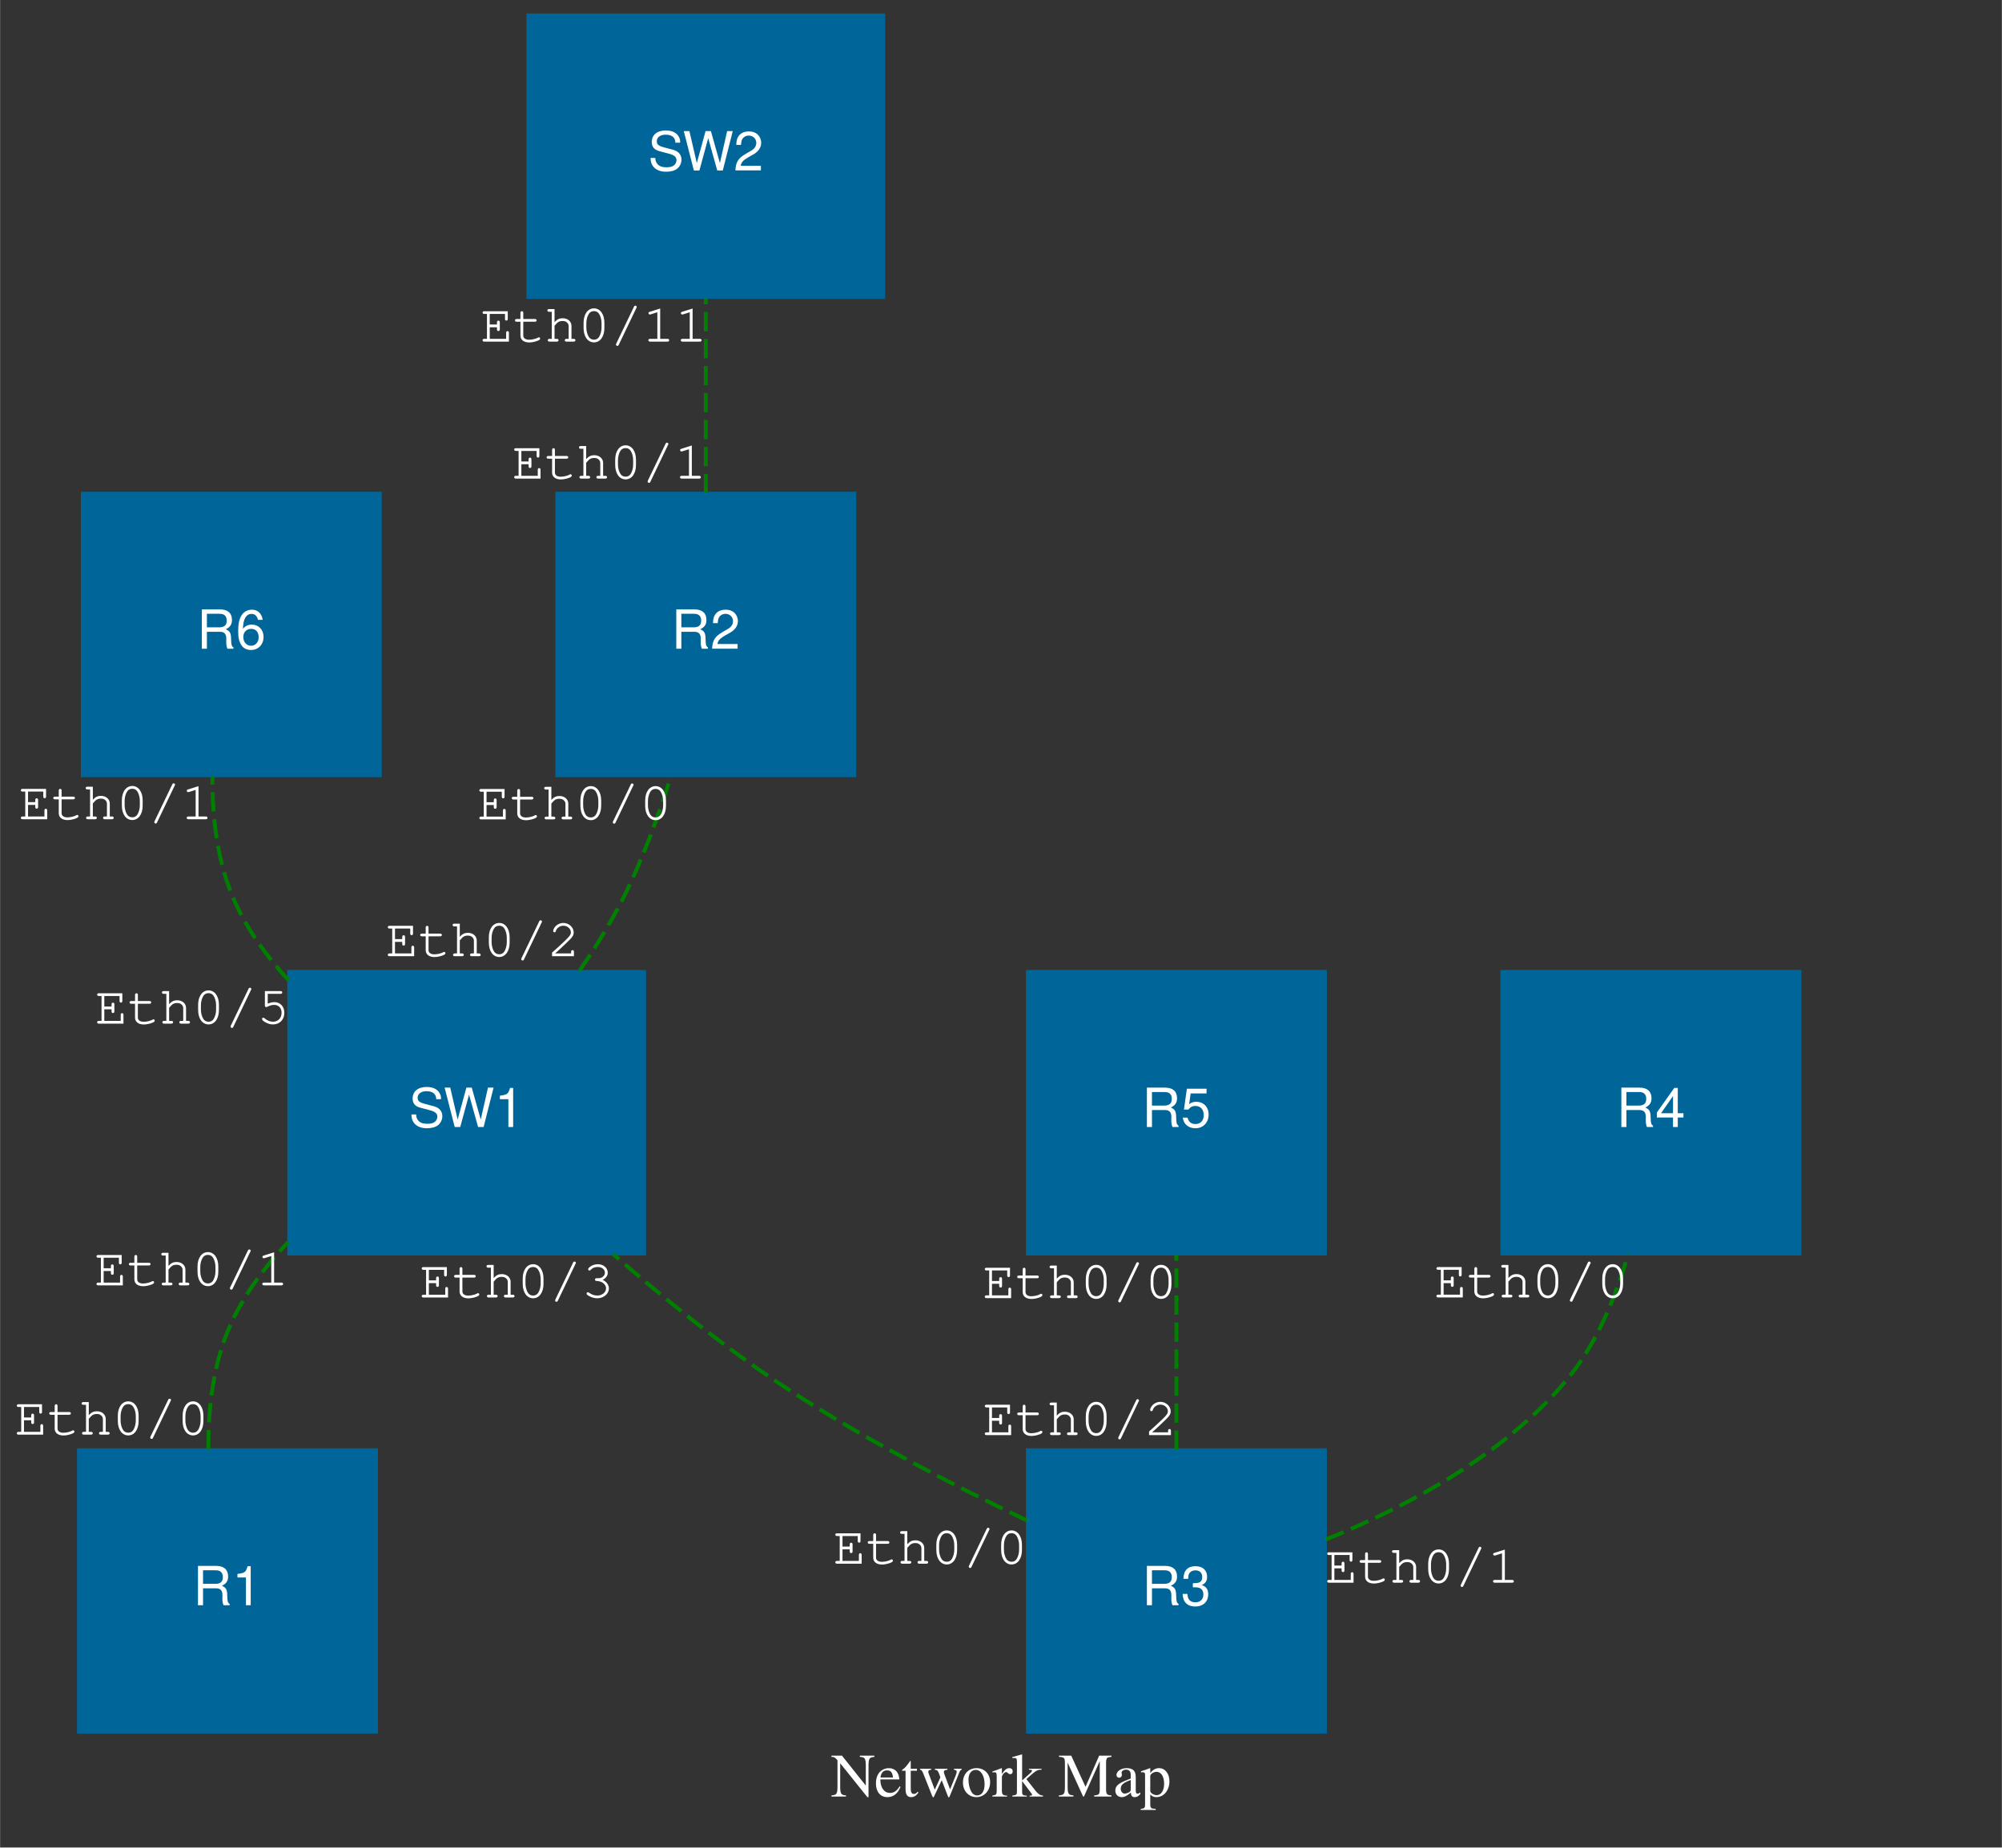
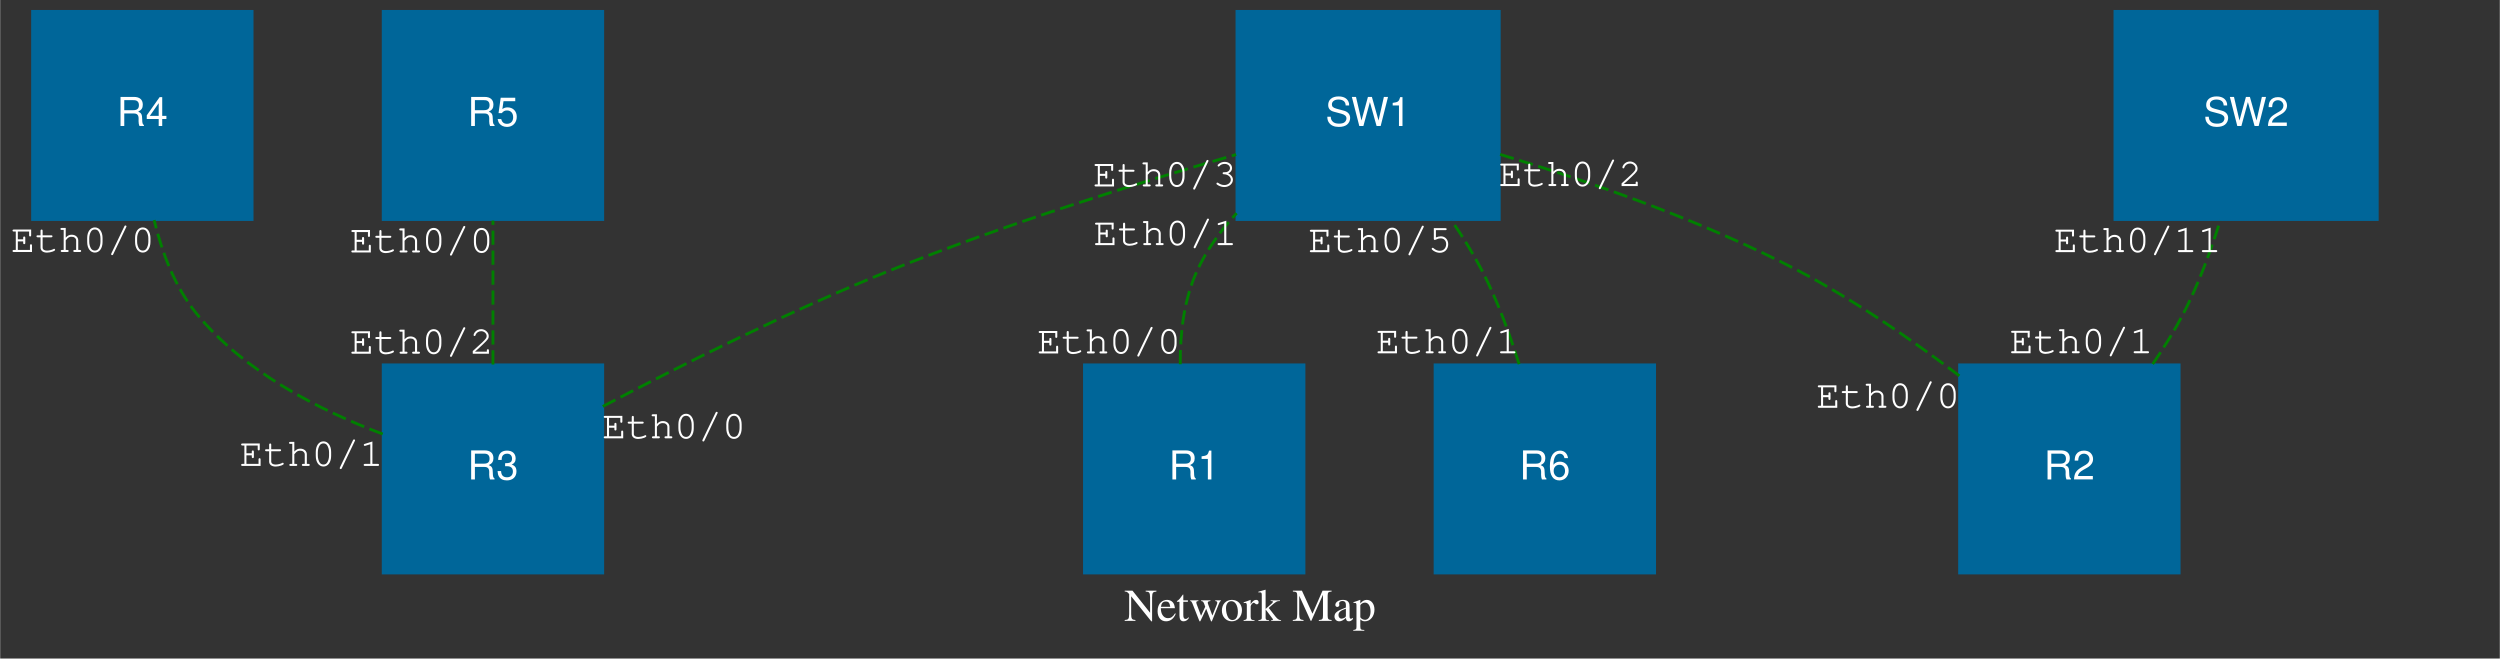
- <svg xmlns="http://www.w3.org/2000/svg" width="519pt" height="479pt" viewBox="0.00 0.00 518.94 479.00">
-   <g id="graph0" class="graph" transform="scale(1 1) rotate(0) translate(4 475)">
-     <polygon fill="#333333" stroke="none" points="-4,4 -4,-475 514.941,-475 514.941,4 -4,4" />
-     <text text-anchor="middle" x="255.471" y="-9.2" font-family="Times,serif" font-size="16.00" fill="white">Network Map</text>
+ <svg xmlns="http://www.w3.org/2000/svg" width="877pt" height="231pt" viewBox="0.00 0.00 876.86 231.00">
+   <g id="graph0" class="graph" transform="scale(1 1) rotate(0) translate(4 227)">
+     <polygon fill="#333333" stroke="none" points="-4,4 -4,-227 872.861,-227 872.861,4 -4,4" />
+     <text text-anchor="middle" x="434.431" y="-9.2" font-family="Times,serif" font-size="16.00" fill="white">Network Map</text>
    <g id="node1" class="node">
-       <polygon fill="#006699" stroke="#006699" points="94.441,-347 17.441,-347 17.441,-274 94.441,-274 94.441,-347" />
-       <text text-anchor="middle" x="55.941" y="-306.8" font-family="Helvetica,sans-Serif" font-size="14.00" fill="white">R6</text>
+       <polygon fill="#006699" stroke="#006699" points="453.361,-99 376.361,-99 376.361,-26 453.361,-26 453.361,-99" />
+       <text text-anchor="middle" x="414.861" y="-58.8" font-family="Helvetica,sans-Serif" font-size="14.00" fill="white">R1</text>
+     </g>
+     <g id="node4" class="node">
+       <polygon fill="#006699" stroke="#006699" points="521.861,-223 429.861,-223 429.861,-150 521.861,-150 521.861,-223" />
+       <text text-anchor="middle" x="475.861" y="-182.8" font-family="Helvetica,sans-Serif" font-size="14.00" fill="white">SW1</text>
+     </g>
+     <g id="edge1" class="edge">
+       <path fill="none" stroke="green" stroke-dasharray="5,2" d="M409.97,-99.212C409.875,-110.148 411.264,-121.939 415.861,-132 419.225,-139.362 424.145,-146.135 429.742,-152.207" />
+       <text text-anchor="middle" x="465.861" y="-120.8" font-family="Courier,monospace" font-size="14.00" fill="white">            </text>
+       <text text-anchor="middle" x="404.742" y="-141.007" font-family="Courier,monospace" font-size="14.00" fill="white">Eth0/1</text>
+       <text text-anchor="middle" x="384.97" y="-103.012" font-family="Courier,monospace" font-size="14.00" fill="white">Eth0/0</text>
    </g>
    <g id="node2" class="node">
-       <polygon fill="#006699" stroke="#006699" points="339.441,-223 262.441,-223 262.441,-150 339.441,-150 339.441,-223" />
-       <text text-anchor="middle" x="300.941" y="-182.8" font-family="Helvetica,sans-Serif" font-size="14.00" fill="white">R5</text>
+       <polygon fill="#006699" stroke="#006699" points="829.861,-223 737.861,-223 737.861,-150 829.861,-150 829.861,-223" />
+       <text text-anchor="middle" x="783.861" y="-182.8" font-family="Helvetica,sans-Serif" font-size="14.00" fill="white">SW2</text>
    </g>
    <g id="node3" class="node">
-       <polygon fill="#006699" stroke="#006699" points="162.941,-223 70.941,-223 70.941,-150 162.941,-150 162.941,-223" />
-       <text text-anchor="middle" x="116.941" y="-182.8" font-family="Helvetica,sans-Serif" font-size="14.00" fill="white">SW1</text>
+       <polygon fill="#006699" stroke="#006699" points="207.361,-99 130.361,-99 130.361,-26 207.361,-26 207.361,-99" />
+       <text text-anchor="middle" x="168.861" y="-58.8" font-family="Helvetica,sans-Serif" font-size="14.00" fill="white">R3</text>
+     </g>
+     <g id="edge2" class="edge">
+       <path fill="none" stroke="green" stroke-dasharray="5,2" d="M207.393,-84.431C234.904,-98.892 273.052,-117.972 307.861,-132 348.177,-148.247 395.457,-162.931 429.571,-172.787" />
+       <text text-anchor="middle" x="357.861" y="-120.8" font-family="Courier,monospace" font-size="14.00" fill="white">            </text>
+       <text text-anchor="middle" x="404.571" y="-161.587" font-family="Courier,monospace" font-size="14.00" fill="white">Eth0/3</text>
+       <text text-anchor="middle" x="232.393" y="-73.231" font-family="Courier,monospace" font-size="14.00" fill="white">Eth0/0</text>
+     </g>
+     <g id="node7" class="node">
+       <polygon fill="#006699" stroke="#006699" points="84.361,-223 7.361,-223 7.361,-150 84.361,-150 84.361,-223" />
+       <text text-anchor="middle" x="45.861" y="-182.8" font-family="Helvetica,sans-Serif" font-size="14.00" fill="white">R4</text>
+     </g>
+     <g id="edge3" class="edge">
+       <path fill="none" stroke="green" stroke-dasharray="5,2" d="M130.188,-74.745C108.081,-83.051 81.523,-96.527 64.861,-117 57.305,-126.285 52.747,-138.368 50,-149.796" />
+       <text text-anchor="middle" x="114.861" y="-120.8" font-family="Courier,monospace" font-size="14.00" fill="white">            </text>
+       <text text-anchor="middle" x="25" y="-138.596" font-family="Courier,monospace" font-size="14.00" fill="white">Eth0/0</text>
+       <text text-anchor="middle" x="105.188" y="-63.545" font-family="Courier,monospace" font-size="14.00" fill="white">Eth0/1</text>
+     </g>
+     <g id="node8" class="node">
+       <polygon fill="#006699" stroke="#006699" points="207.361,-223 130.361,-223 130.361,-150 207.361,-150 207.361,-223" />
+       <text text-anchor="middle" x="168.861" y="-182.8" font-family="Helvetica,sans-Serif" font-size="14.00" fill="white">R5</text>
+     </g>
+     <g id="edge4" class="edge">
+       <path fill="none" stroke="green" stroke-dasharray="5,2" d="M168.861,-99.115C168.861,-115.01 168.861,-133.704 168.861,-149.629" />
+       <text text-anchor="middle" x="218.861" y="-120.8" font-family="Courier,monospace" font-size="14.00" fill="white">            </text>
+       <text text-anchor="middle" x="143.861" y="-138.429" font-family="Courier,monospace" font-size="14.00" fill="white">Eth0/0</text>
+       <text text-anchor="middle" x="143.861" y="-102.915" font-family="Courier,monospace" font-size="14.00" fill="white">Eth0/2</text>
+     </g>
+     <g id="node5" class="node">
+       <polygon fill="#006699" stroke="#006699" points="576.361,-99 499.361,-99 499.361,-26 576.361,-26 576.361,-99" />
+       <text text-anchor="middle" x="537.861" y="-58.8" font-family="Helvetica,sans-Serif" font-size="14.00" fill="white">R6</text>
    </g>
    <g id="edge6" class="edge">
-       <path fill="none" stroke="green" stroke-dasharray="5,2" d="M70.822,-220.793C65.225,-226.865 60.305,-233.638 56.941,-241 52.344,-251.061 50.955,-262.852 51.05,-273.788" />
-       <text text-anchor="middle" x="106.941" y="-244.8" font-family="Courier,monospace" font-size="14.00" fill="white">            </text>
-       <text text-anchor="middle" x="26.05" y="-262.588" font-family="Courier,monospace" font-size="14.00" fill="white">Eth0/1</text>
-       <text text-anchor="middle" x="45.822" y="-209.593" font-family="Courier,monospace" font-size="14.00" fill="white">Eth0/5</text>
+       <path fill="none" stroke="green" stroke-dasharray="5,2" d="M528.831,-99.245C525.454,-110.069 521.131,-121.788 515.861,-132 512.777,-137.977 509.037,-143.993 505.096,-149.721" />
+       <text text-anchor="middle" x="572.861" y="-120.8" font-family="Courier,monospace" font-size="14.00" fill="white">            </text>
+       <text text-anchor="middle" x="480.096" y="-138.521" font-family="Courier,monospace" font-size="14.00" fill="white">Eth0/5</text>
+       <text text-anchor="middle" x="503.831" y="-103.045" font-family="Courier,monospace" font-size="14.00" fill="white">Eth0/1</text>
    </g>
-     <g id="node4" class="node">
-       <polygon fill="#006699" stroke="#006699" points="217.441,-347 140.441,-347 140.441,-274 217.441,-274 217.441,-347" />
-       <text text-anchor="middle" x="178.941" y="-306.8" font-family="Helvetica,sans-Serif" font-size="14.00" fill="white">R2</text>
+     <g id="node6" class="node">
+       <polygon fill="#006699" stroke="#006699" points="760.361,-99 683.361,-99 683.361,-26 760.361,-26 760.361,-99" />
+       <text text-anchor="middle" x="721.861" y="-58.8" font-family="Helvetica,sans-Serif" font-size="14.00" fill="white">R2</text>
+     </g>
+     <g id="edge7" class="edge">
+       <path fill="none" stroke="green" stroke-dasharray="5,2" d="M751.096,-99.278C755.037,-105.007 758.777,-111.023 761.861,-117 767.131,-127.212 771.454,-138.931 774.831,-149.755" />
+       <text text-anchor="middle" x="818.861" y="-120.8" font-family="Courier,monospace" font-size="14.00" fill="white">            </text>
+       <text text-anchor="middle" x="745.831" y="-138.555" font-family="Courier,monospace" font-size="14.00" fill="white">Eth0/11</text>
+       <text text-anchor="middle" x="726.096" y="-103.079" font-family="Courier,monospace" font-size="14.00" fill="white">Eth0/1</text>
    </g>
    <g id="edge5" class="edge">
-       <path fill="none" stroke="green" stroke-dasharray="5,2" d="M146.176,-223.279C150.117,-229.007 153.857,-235.023 156.941,-241 162.211,-251.212 166.534,-262.931 169.911,-273.755" />
-       <text text-anchor="middle" x="213.941" y="-244.8" font-family="Courier,monospace" font-size="14.00" fill="white">            </text>
-       <text text-anchor="middle" x="144.911" y="-262.555" font-family="Courier,monospace" font-size="14.00" fill="white">Eth0/0</text>
-       <text text-anchor="middle" x="121.176" y="-227.079" font-family="Courier,monospace" font-size="14.00" fill="white">Eth0/2</text>
-     </g>
-     <g id="node5" class="node">
-       <polygon fill="#006699" stroke="#006699" points="224.941,-471 132.941,-471 132.941,-398 224.941,-398 224.941,-471" />
-       <text text-anchor="middle" x="178.941" y="-430.8" font-family="Helvetica,sans-Serif" font-size="14.00" fill="white">SW2</text>
-     </g>
-     <g id="edge7" class="edge">
-       <path fill="none" stroke="green" stroke-dasharray="5,2" d="M178.941,-347.115C178.941,-363.01 178.941,-381.704 178.941,-397.629" />
-       <text text-anchor="middle" x="228.941" y="-368.8" font-family="Courier,monospace" font-size="14.00" fill="white">            </text>
-       <text text-anchor="middle" x="149.941" y="-386.429" font-family="Courier,monospace" font-size="14.00" fill="white">Eth0/11</text>
-       <text text-anchor="middle" x="153.941" y="-350.915" font-family="Courier,monospace" font-size="14.00" fill="white">Eth0/1</text>
-     </g>
-     <g id="node6" class="node">
-       <polygon fill="#006699" stroke="#006699" points="462.441,-223 385.441,-223 385.441,-150 462.441,-150 462.441,-223" />
-       <text text-anchor="middle" x="423.941" y="-182.8" font-family="Helvetica,sans-Serif" font-size="14.00" fill="white">R4</text>
-     </g>
-     <g id="node7" class="node">
-       <polygon fill="#006699" stroke="#006699" points="339.441,-99 262.441,-99 262.441,-26 339.441,-26 339.441,-99" />
-       <text text-anchor="middle" x="300.941" y="-58.8" font-family="Helvetica,sans-Serif" font-size="14.00" fill="white">R3</text>
-     </g>
-     <g id="edge4" class="edge">
-       <path fill="none" stroke="green" stroke-dasharray="5,2" d="M300.941,-99.115C300.941,-115.01 300.941,-133.704 300.941,-149.629" />
-       <text text-anchor="middle" x="350.941" y="-120.8" font-family="Courier,monospace" font-size="14.00" fill="white">            </text>
-       <text text-anchor="middle" x="275.941" y="-138.429" font-family="Courier,monospace" font-size="14.00" fill="white">Eth0/0</text>
-       <text text-anchor="middle" x="275.941" y="-102.915" font-family="Courier,monospace" font-size="14.00" fill="white">Eth0/2</text>
-     </g>
-     <g id="edge2" class="edge">
-       <path fill="none" stroke="green" stroke-dasharray="5,2" d="M262.188,-80.774C242.086,-90.387 217.503,-103.185 196.941,-117 182.523,-126.688 167.789,-138.618 154.959,-149.793" />
-       <text text-anchor="middle" x="246.941" y="-120.8" font-family="Courier,monospace" font-size="14.00" fill="white">            </text>
-       <text text-anchor="middle" x="129.959" y="-138.593" font-family="Courier,monospace" font-size="14.00" fill="white">Eth0/3</text>
-       <text text-anchor="middle" x="237.188" y="-69.574" font-family="Courier,monospace" font-size="14.00" fill="white">Eth0/0</text>
-     </g>
-     <g id="edge3" class="edge">
-       <path fill="none" stroke="green" stroke-dasharray="5,2" d="M339.707,-75.847C360.777,-84.363 385.76,-97.681 401.941,-117 409.721,-126.288 414.763,-138.373 418.026,-149.8" />
-       <text text-anchor="middle" x="460.941" y="-120.8" font-family="Courier,monospace" font-size="14.00" fill="white">            </text>
-       <text text-anchor="middle" x="393.026" y="-138.6" font-family="Courier,monospace" font-size="14.00" fill="white">Eth0/0</text>
-       <text text-anchor="middle" x="364.707" y="-64.647" font-family="Courier,monospace" font-size="14.00" fill="white">Eth0/1</text>
-     </g>
-     <g id="node8" class="node">
-       <polygon fill="#006699" stroke="#006699" points="93.441,-99 16.441,-99 16.441,-26 93.441,-26 93.441,-99" />
-       <text text-anchor="middle" x="54.941" y="-58.8" font-family="Helvetica,sans-Serif" font-size="14.00" fill="white">R1</text>
-     </g>
-     <g id="edge1" class="edge">
-       <path fill="none" stroke="green" stroke-dasharray="5,2" d="M50,-99.235C49.903,-110.172 51.303,-121.958 55.941,-132 59.485,-139.673 64.719,-146.688 70.655,-152.932" />
-       <text text-anchor="middle" x="105.941" y="-120.8" font-family="Courier,monospace" font-size="14.00" fill="white">            </text>
-       <text text-anchor="middle" x="45.655" y="-141.732" font-family="Courier,monospace" font-size="14.00" fill="white">Eth0/1</text>
-       <text text-anchor="middle" x="25" y="-103.035" font-family="Courier,monospace" font-size="14.00" fill="white">Eth0/0</text>
+       <path fill="none" stroke="green" stroke-dasharray="5,2" d="M683.282,-95.145C666.63,-107.769 646.493,-121.714 626.861,-132 593.234,-149.619 552.537,-163.659 521.869,-172.928" />
+       <text text-anchor="middle" x="701.861" y="-120.8" font-family="Courier,monospace" font-size="14.00" fill="white">            </text>
+       <text text-anchor="middle" x="546.869" y="-161.728" font-family="Courier,monospace" font-size="14.00" fill="white">Eth0/2</text>
+       <text text-anchor="middle" x="658.282" y="-83.945" font-family="Courier,monospace" font-size="14.00" fill="white">Eth0/0</text>
    </g>
  </g>
</svg>
